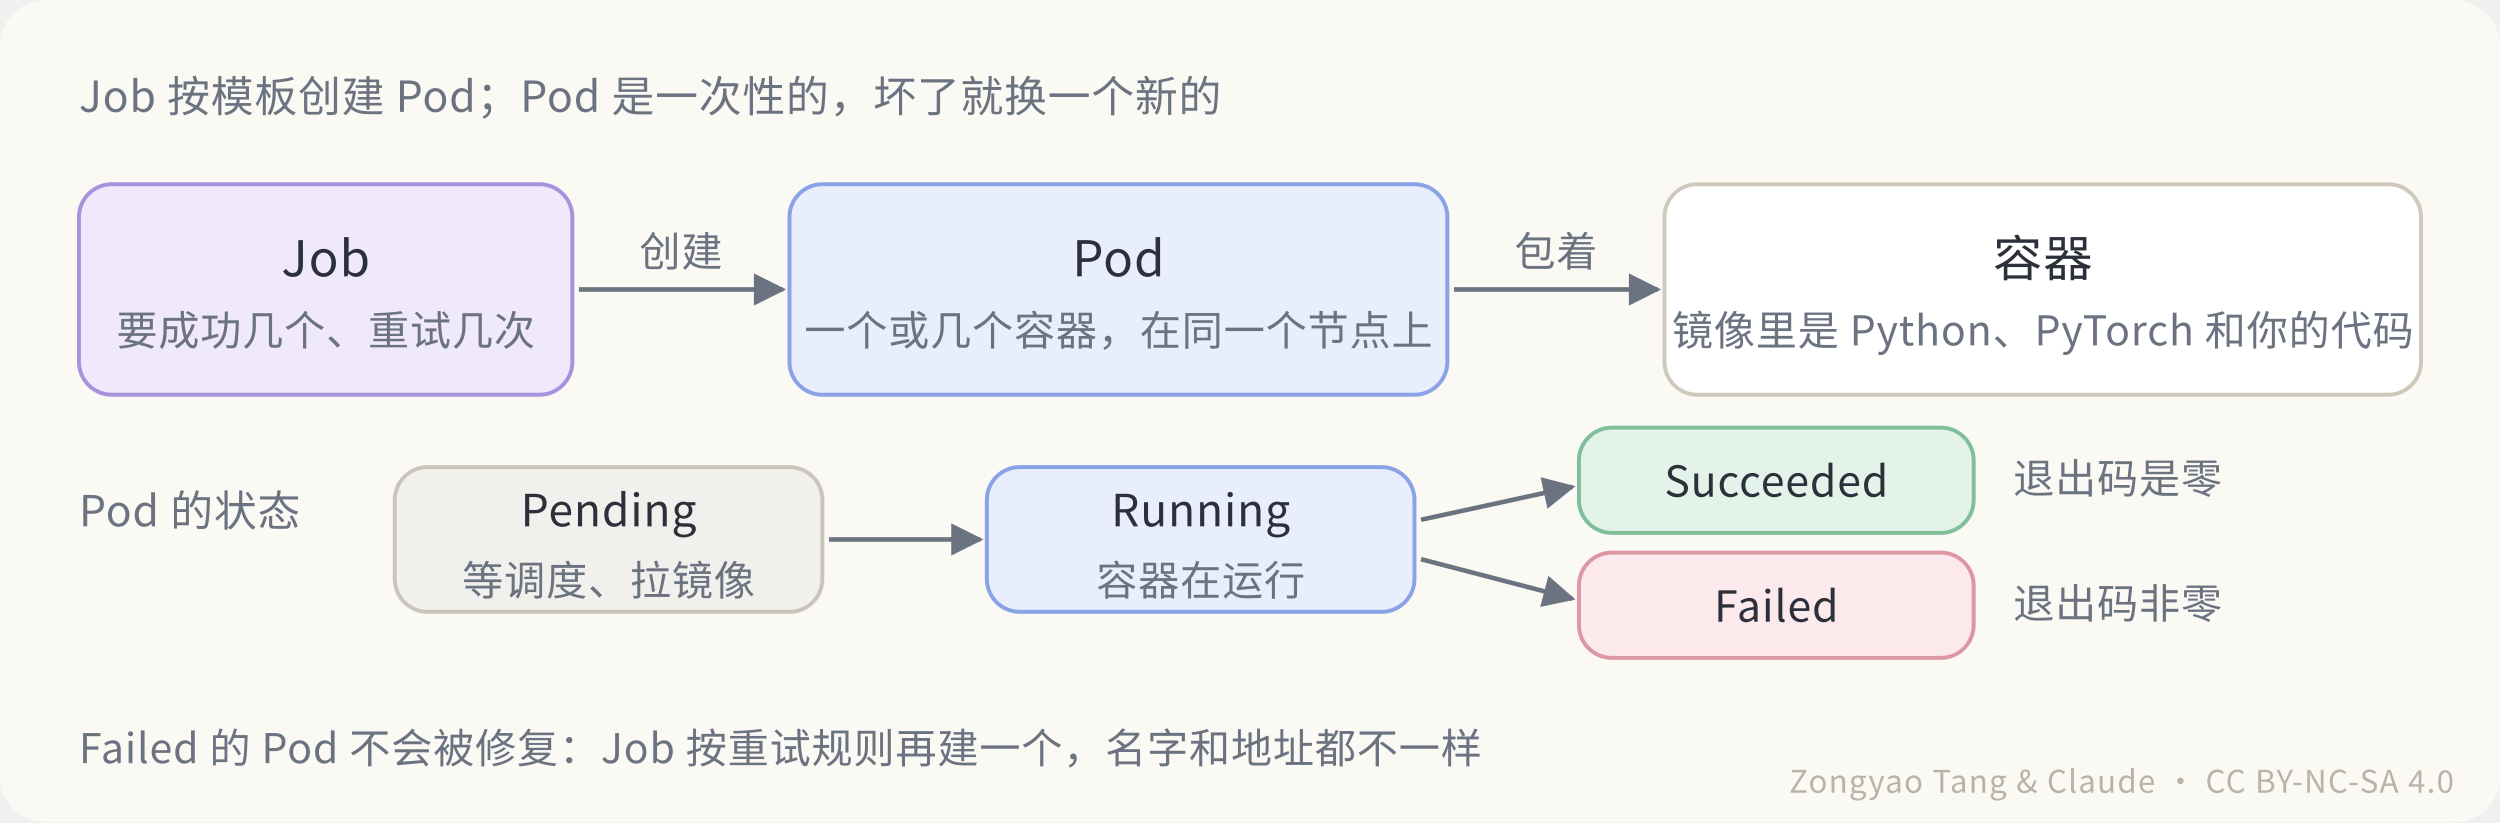
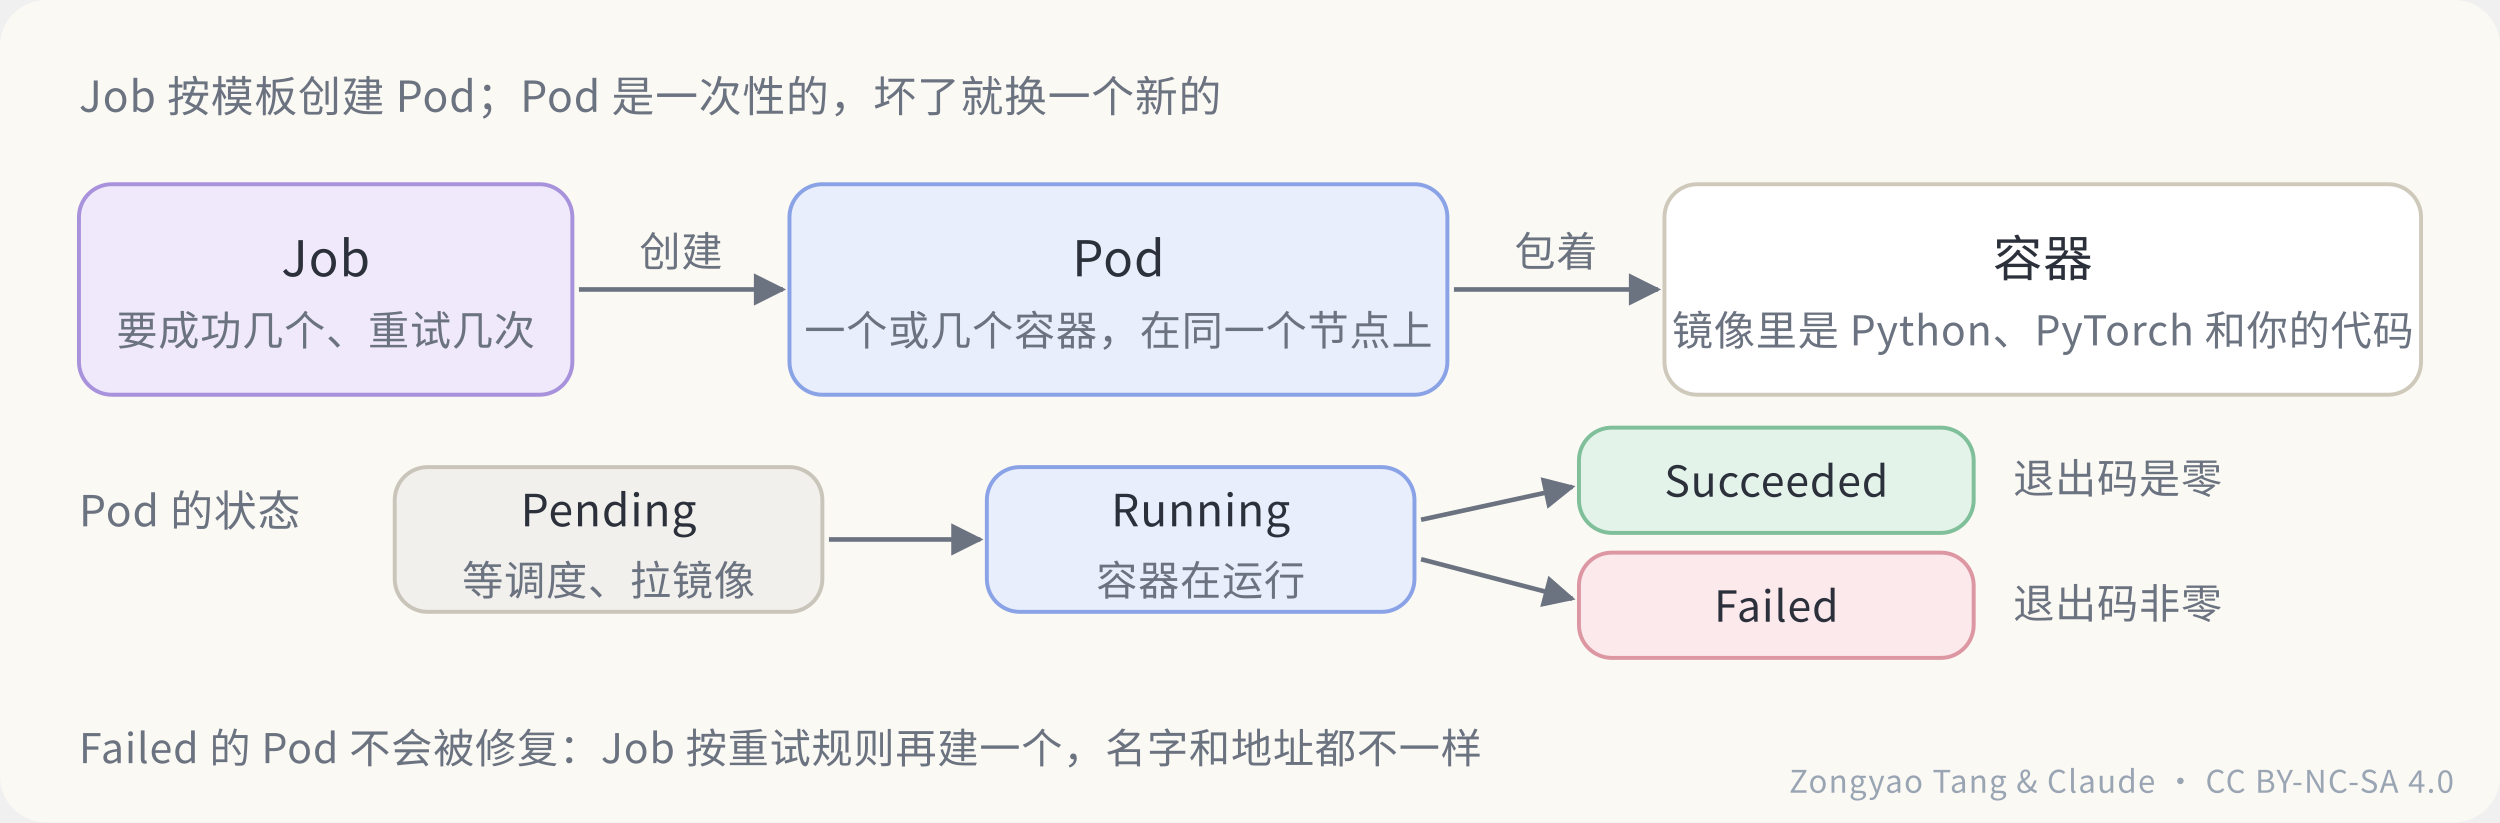
<svg xmlns="http://www.w3.org/2000/svg" viewBox="0 0 760 250" width="760" height="250" font-family="'PingFang SC','Noto Sans CJK SC','Source Han Sans SC','Hiragino Sans GB','Microsoft YaHei',sans-serif" role="img" aria-label="Job、Pod 和容器">
  <defs>
    <marker id="tip" viewBox="0 0 10 10" refX="9" refY="5" markerWidth="7" markerHeight="7" orient="auto-start-reverse">
      <path d="M0 0 L10 5 L0 10 z" fill="#6b7280" />
    </marker>
  </defs>
  <rect width="760" height="250" rx="14" fill="#fbf9f4" />
  <text x="24" y="34" font-size="13" fill="#6b7280" font-weight="400" text-anchor="start" letter-spacing=".02em">Job 按模板创建 Pod；Pod 是一次性的，坏了就换一个新的</text>
  <rect x="24" y="56" width="150" height="64" rx="10" fill="#efe9fb" stroke="#a892dc" stroke-width="1.2" />
  <text x="99.0" y="84.0" font-size="15" fill="#2b303b" font-weight="500" text-anchor="middle" letter-spacing=".02em">Job</text>
  <text x="99.0" y="105.0" font-size="12.5" fill="#6b7280" font-weight="400" text-anchor="middle" letter-spacing=".02em">要成功几个、重试几次</text>
  <rect x="240" y="56" width="200" height="64" rx="10" fill="#e8eefc" stroke="#8aa2e6" stroke-width="1.2" />
  <text x="340.0" y="84.0" font-size="15" fill="#2b303b" font-weight="500" text-anchor="middle" letter-spacing=".02em">Pod</text>
  <text x="340.0" y="105.0" font-size="12.5" fill="#6b7280" font-weight="400" text-anchor="middle" letter-spacing=".02em">一个或几个容器，在同一个节点上</text>
  <rect x="506" y="56" width="230" height="64" rx="10" fill="#ffffff" stroke="#cfc9bb" stroke-width="1.2" />
  <text x="621.0" y="84.0" font-size="15" fill="#2b303b" font-weight="500" text-anchor="middle" letter-spacing=".02em">容器</text>
  <text x="621.0" y="105.0" font-size="12.5" fill="#6b7280" font-weight="400" text-anchor="middle" letter-spacing=".02em">镜像里是 Python、PyTorch 和你的代码</text>
  <line x1="176" y1="88" x2="238" y2="88" stroke="#6b7280" stroke-width="1.4" marker-end="url(#tip)" />
  <text x="207.0" y="81.0" font-size="12.5" fill="#6b7280" font-weight="400" text-anchor="middle" letter-spacing=".02em">创建</text>
  <line x1="442" y1="88" x2="504" y2="88" stroke="#6b7280" stroke-width="1.4" marker-end="url(#tip)" />
  <text x="473.0" y="81.0" font-size="12.5" fill="#6b7280" font-weight="400" text-anchor="middle" letter-spacing=".02em">包着</text>
  <text x="24" y="160" font-size="13" fill="#6b7280" font-weight="400" text-anchor="start" letter-spacing=".02em">Pod 的状态</text>
  <rect x="120" y="142" width="130" height="44" rx="10" fill="#f1f0ec" stroke="#c9c5ba" stroke-width="1.2" />
  <text x="185.0" y="160.0" font-size="13.5" fill="#2b303b" font-weight="500" text-anchor="middle" letter-spacing=".02em">Pending</text>
  <text x="185.0" y="181.0" font-size="12.5" fill="#6b7280" font-weight="400" text-anchor="middle" letter-spacing=".02em">等调度、拉镜像</text>
  <rect x="300" y="142" width="130" height="44" rx="10" fill="#e8eefc" stroke="#8aa2e6" stroke-width="1.2" />
  <text x="365.0" y="160.0" font-size="13.5" fill="#2b303b" font-weight="500" text-anchor="middle" letter-spacing=".02em">Running</text>
  <text x="365.0" y="181.0" font-size="12.5" fill="#6b7280" font-weight="400" text-anchor="middle" letter-spacing=".02em">容器在运行</text>
  <rect x="480" y="130" width="120" height="32" rx="10" fill="#e4f3ea" stroke="#7fbf99" stroke-width="1.2" />
  <text x="540.0" y="151.0" font-size="13" fill="#2b303b" font-weight="500" text-anchor="middle" letter-spacing=".02em">Succeeded</text>
  <rect x="480" y="168" width="120" height="32" rx="10" fill="#fbe9ec" stroke="#dc97a3" stroke-width="1.2" />
  <text x="540.0" y="189.0" font-size="13" fill="#2b303b" font-weight="500" text-anchor="middle" letter-spacing=".02em">Failed</text>
  <line x1="252" y1="164" x2="298" y2="164" stroke="#6b7280" stroke-width="1.4" marker-end="url(#tip)" />
  <line x1="432" y1="158" x2="478" y2="148" stroke="#6b7280" stroke-width="1.4" marker-end="url(#tip)" />
  <line x1="432" y1="170" x2="478" y2="182" stroke="#6b7280" stroke-width="1.4" marker-end="url(#tip)" />
  <text x="612" y="150" font-size="12.5" fill="#6b7280" font-weight="400" text-anchor="start" letter-spacing=".02em">退出码是零</text>
  <text x="612" y="188" font-size="12.5" fill="#6b7280" font-weight="400" text-anchor="start" letter-spacing=".02em">退出码非零</text>
  <text x="24" y="232" font-size="12.5" fill="#6b7280" font-weight="400" text-anchor="start" letter-spacing=".02em">Failed 的 Pod 不会被修复：Job 按重试规则再建一个，名字和地址都不一样</text>
-   <text x="746" y="241" font-size="9.5" fill="#b9b3a6" text-anchor="end" letter-spacing=".04em">Zongyao Tang &amp; Claude · CC BY-NC-SA 4.0</text>
+   <text x="746" y="241" font-size="9.5" fill="#9AA5B4" text-anchor="end" letter-spacing=".04em">Zongyao Tang &amp; Claude · CC BY-NC-SA 4.0</text>
</svg>
